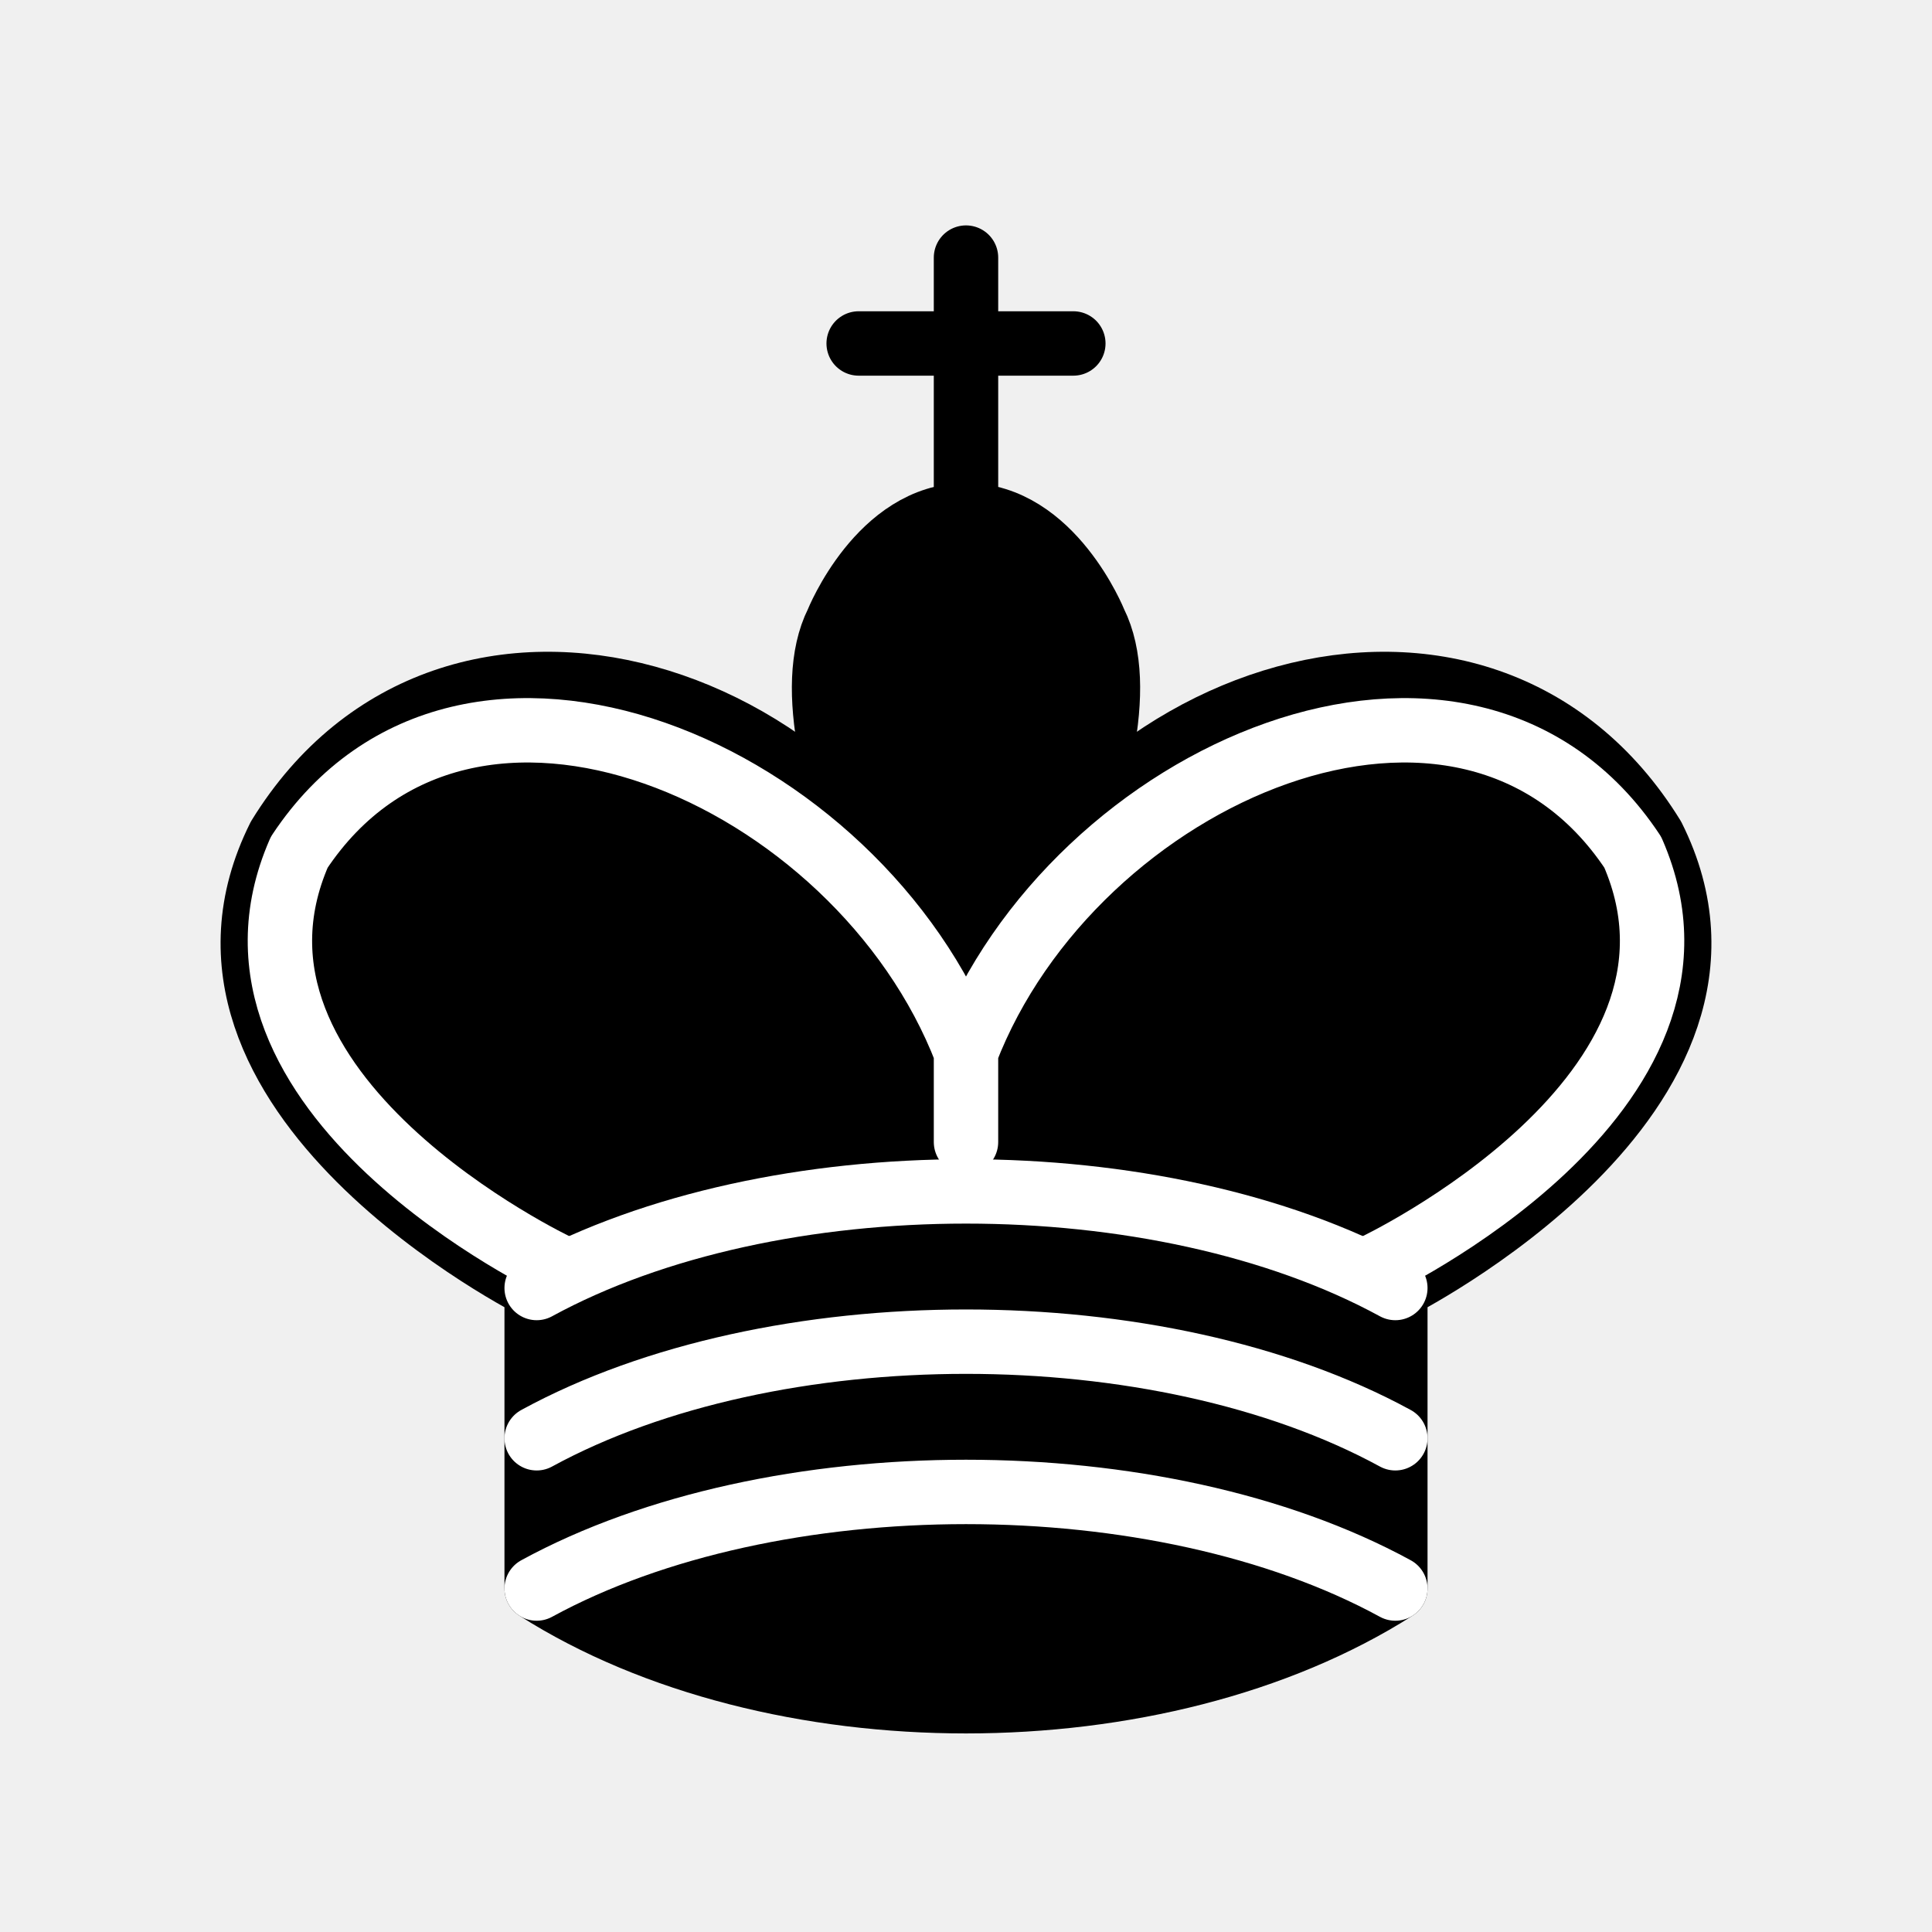
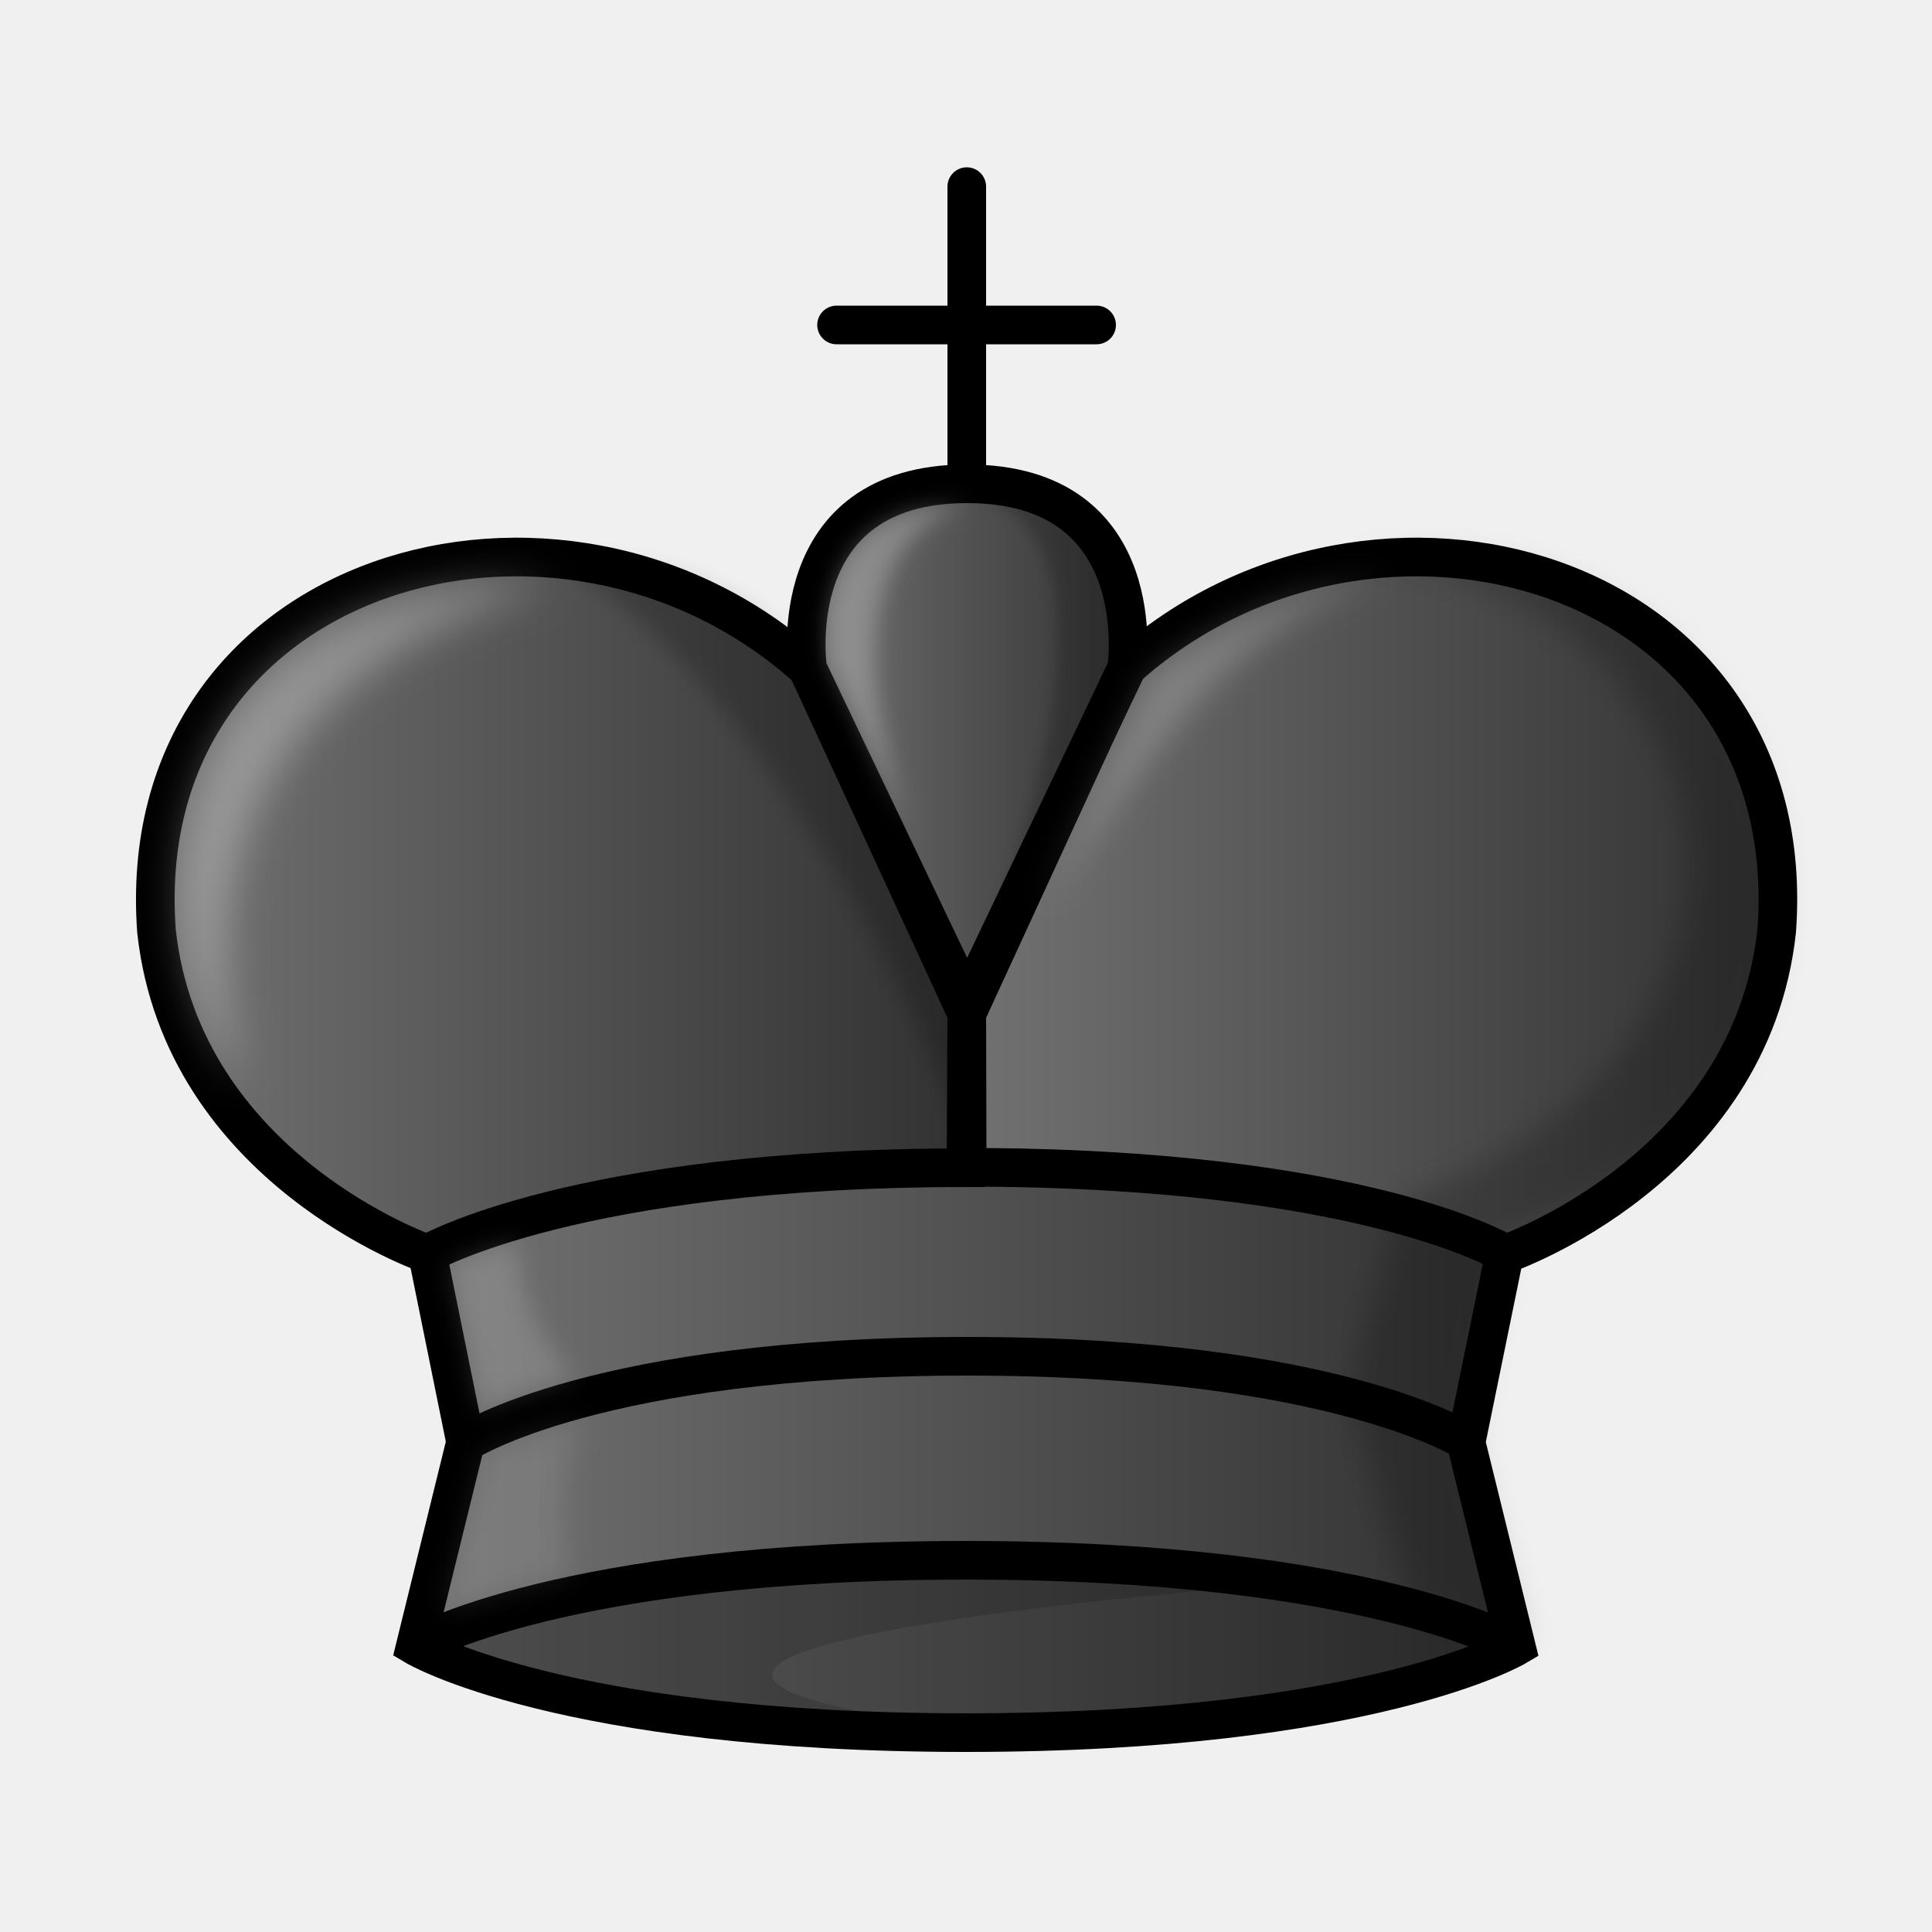
- <svg xmlns="http://www.w3.org/2000/svg" version="1.1" width="45" height="45">
-   <g style="fill:none; fill-opacity:1; fill-rule:evenodd; stroke:#000000; stroke-width:1.5; stroke-linecap:round;stroke-linejoin:round;stroke-miterlimit:4; stroke-dasharray:none; stroke-opacity:1;">
-     <path d="M 22.5,11.63 L 22.5,6" style="fill:none; stroke:#000000; stroke-linejoin:miter;" id="path6570" />
-     <path d="M 22.5,25 C 22.5,25 27,17.5 25.5,14.5 C 25.5,14.5 24.5,12 22.5,12 C 20.5,12 19.5,14.5 19.5,14.5 C 18,17.5 22.5,25 22.5,25" style="fill:#000000;fill-opacity:1; stroke-linecap:butt; stroke-linejoin:miter;" />
-     <path d="M 12.5,37 C 18,40.5 27,40.5 32.5,37 L 32.5,30 C 32.5,30 41.5,25.5 38.5,19.5 C 34.5,13 25,16 22.5,23.5 L 22.5,27 L 22.5,23.5 C 20,16 10.5,13 6.5,19.5 C 3.5,25.5 12.5,30 12.5,30 L 12.5,37" style="fill:#000000; stroke:#000000;" />
-     <path d="M 20,8 L 25,8" style="fill:none; stroke:#000000; stroke-linejoin:miter;" />
-     <path d="M 32,29.5 C 32,29.5 40.5,25.5 38.03,19.85 C 34.15,14 25,18 22.5,24.5 L 22.5,26.6 L 22.5,24.5 C 20,18 10.85,14 6.97,19.85 C 4.5,25.5 13,29.5 13,29.5" style="fill:none; stroke:#ffffff;" />
-     <path d="M 12.5,30 C 18,27 27,27 32.5,30 M 12.5,33.5 C 18,30.5 27,30.5 32.5,33.5 M 12.5,37 C 18,34 27,34 32.5,37" style="fill:none; stroke:#ffffff;" />
-   </g>
+ <svg xmlns="http://www.w3.org/2000/svg" xmlns:xlink="http://www.w3.org/1999/xlink" fill-rule="evenodd" clip-rule="evenodd" image-rendering="optimizeQuality" shape-rendering="geometricPrecision" text-rendering="geometricPrecision" viewBox="0 1.5 50 50">
+   <defs>
+     <filter id="e" width="1.17" height="1.07" x="-.09" y="-.03" color-interpolation-filters="sRGB">
+       <feGaussianBlur stdDeviation=".39" />
+     </filter>
+     <filter id="g" width="1.21" height="1.06" x="-.1" y="-.03" color-interpolation-filters="sRGB">
+       <feGaussianBlur stdDeviation=".17" />
+     </filter>
+     <filter id="h" width="1.12" height="1.08" x="-.06" y="-.04" color-interpolation-filters="sRGB">
+       <feGaussianBlur stdDeviation=".26" />
+     </filter>
+     <filter id="i" width="1.25" height="1.19" x="-.13" y="-.09" color-interpolation-filters="sRGB">
+       <feGaussianBlur stdDeviation=".51" />
+     </filter>
+     <filter id="j" width="1.36" height="1.15" x="-.18" y="-.08" color-interpolation-filters="sRGB">
+       <feGaussianBlur stdDeviation=".27" />
+     </filter>
+     <filter id="k" width="1.21" height="1.22" x="-.11" y="-.11" color-interpolation-filters="sRGB">
+       <feGaussianBlur stdDeviation=".39" />
+     </filter>
+     <filter id="l" width="1.46" height="1.33" x="-.23" y="-.17" color-interpolation-filters="sRGB">
+       <feGaussianBlur stdDeviation=".34" />
+     </filter>
+     <filter id="m" width="1.45" height="1.33" x="-.23" y="-.17" color-interpolation-filters="sRGB">
+       <feGaussianBlur stdDeviation=".3" />
+     </filter>
+     <linearGradient id="a" x1="9.24" x2="40.76" y1="27.27" y2="27.27" gradientTransform="matrix(1.0155 0 0 1.0103 -.39 .48)" gradientUnits="userSpaceOnUse">
+       <stop offset="0" stop-color="#737373" />
+       <stop offset="1" stop-color="#303030" />
+     </linearGradient>
+     <linearGradient xlink:href="#a" id="b" x1="-505.97" x2="-484.22" y1="-408.5" y2="-408.5" gradientTransform="matrix(1.0113 0 0 1.0008 536.22 433.79)" gradientUnits="userSpaceOnUse" />
+     <linearGradient xlink:href="#a" id="c" x1="-520.15" x2="-490.84" y1="-394.44" y2="-394.44" gradientTransform="matrix(1.0113 0 0 1.0008 536.22 433.79)" gradientUnits="userSpaceOnUse" />
+     <linearGradient xlink:href="#a" id="d" x1="-526.74" x2="-504.98" y1="-408.5" y2="-408.5" gradientTransform="matrix(1.0113 0 0 1.0008 536.22 433.79)" gradientUnits="userSpaceOnUse" />
+     <linearGradient xlink:href="#a" id="f" x1="-510.08" x2="-500.85" y1="-412.72" y2="-412.72" gradientTransform="matrix(1.0113 0 0 1.0008 536.22 433.79)" gradientUnits="userSpaceOnUse" />
+   </defs>
+   <path fill="url(#b)" stroke="#000" d="M29.13 18.8c6.39-5.75 17.55-2.61 16.85 6.8-.68 6.17-7.01 8.35-7.01 8.35s-3.83-2.23-13.94-2.23l-.01-3.99z" />
+   <path fill="url(#c)" stroke="#000" d="m37.94 38.83 1.3 5.28S35.48 46.34 25 46.34 10.75 44.1 10.75 44.1l1.3-5.28-.99-4.88s3.65-2.23 13.94-2.23c10.3 0 13.94 2.23 13.94 2.23z" />
+   <path fill="none" stroke="#000" d="M10.75 44.1s3.78-2.22 14.25-2.22 14.25 2.23 14.25 2.23m-27.2-5.28s3.4-2.23 12.99-2.23S38 38.83 38 38.83" />
+   <path fill="url(#d)" stroke="#000" d="M20.9 18.8c-6.39-5.75-17.54-2.61-16.85 6.8.68 6.17 7.01 8.35 7.01 8.35S14.9 31.72 25 31.72l.02-3.99z" />
+   <path fill="#59917a" stroke="#000" stroke-linecap="round" stroke-linejoin="round" d="M21.65 9.91h6.73m-3.36-3.58v7.98" />
+   <path d="M-494.08-417.53a11.67 11.67 0 0 0-1.73.15c9.09-.23 13.44 11.95 1.4 16.48l-1.28 4.96 1.53 5.48 2.96 1.1-1.5-5.46 1-5.21s6.27-1.78 6.93-7.82c.5-4.62-2.55-9.73-9.31-9.68" filter="url(#e)" opacity=".2" style="mix-blend-mode:normal" transform="matrix(1.0113 0 0 1.0008 536.22 433.79)" />
+   <path fill="url(#f)" stroke="#000" stroke-linejoin="round" d="m20.9 18.8 4.13 8.65 4.13-8.66s.7-4.77-4.13-4.77-4.13 4.77-4.13 4.77z" />
+   <path d="M-505.48-419.2c4.76.97.87 10.52.02 13.19.02.02 3.07-5.4 4.02-8.92.09-4.5-3.87-4.39-4.04-4.27" filter="url(#g)" opacity=".2" style="mix-blend-mode:normal" transform="matrix(1.0113 0 0 1.0008 536.22 433.79)" />
+   <path d="M-505.49-402.26v-.07l.01-3.4s-2.68-6.9-4.05-8.91c-1.33-1.97-3.78-2.93-6.56-2.79 3.97 1.77 8.93 10.03 10.6 15.17" filter="url(#h)" opacity=".2" style="mix-blend-mode:normal" transform="matrix(1.0113 0 0 1.0008 536.22 433.79)" />
+   <path fill="#fff" d="M6.31 29.53a8.15 8.15 0 0 1-1.44-6.64c1.43-7.07 9.46-6.3 9.46-6.3-11.6 3.47-7.88 12.97-8.02 12.94" filter="url(#i)" opacity=".3" />
+   <path fill="#fff" d="m23.57 23.02-2.11-4.4s-.7-4.12 3.54-4.05c-4.22 1.33-1.43 8.45-1.43 8.45" filter="url(#j)" opacity=".25" />
+   <path fill="#fff" d="m27.03 24.96 2.75-5.93s2.44-2.22 6.11-2.57c-3.94 1.03-6.33 4.87-8.86 8.5" filter="url(#k)" opacity=".2" />
+   <path d="M25.32 41.92c-10.31 0-14.57 2.19-14.57 2.19s4.26 2.18 14.57 2.18h.02c-15.44-2 7.31-3.8 8.28-3.81a57.55 57.55 0 0 0-8.3-.55z" opacity=".15" />
+   <path d="M25 46.3c-9.24 0-13.74-2.21-13.74-2.21s4.5-2.21 13.74-2.21 13.74 2.2 13.74 2.2S34.24 46.3 25 46.3" opacity=".2" />
+   <path fill="#fff" d="M12.53 39.17c.85-.45 1.73-.64 2.6-.96-.6.84-.64 2.72-.37 4.06 0 0-.89.12-3.23.9z" filter="url(#l)" opacity=".1" />
+   <path fill="#fff" d="M12.46 38.02s.3-.29 2.42-.88c-1.59-1.6-1.4-3.44-1.57-3.51-.57.17-1.12.39-1.65.63z" filter="url(#m)" opacity=".15" />
</svg>
